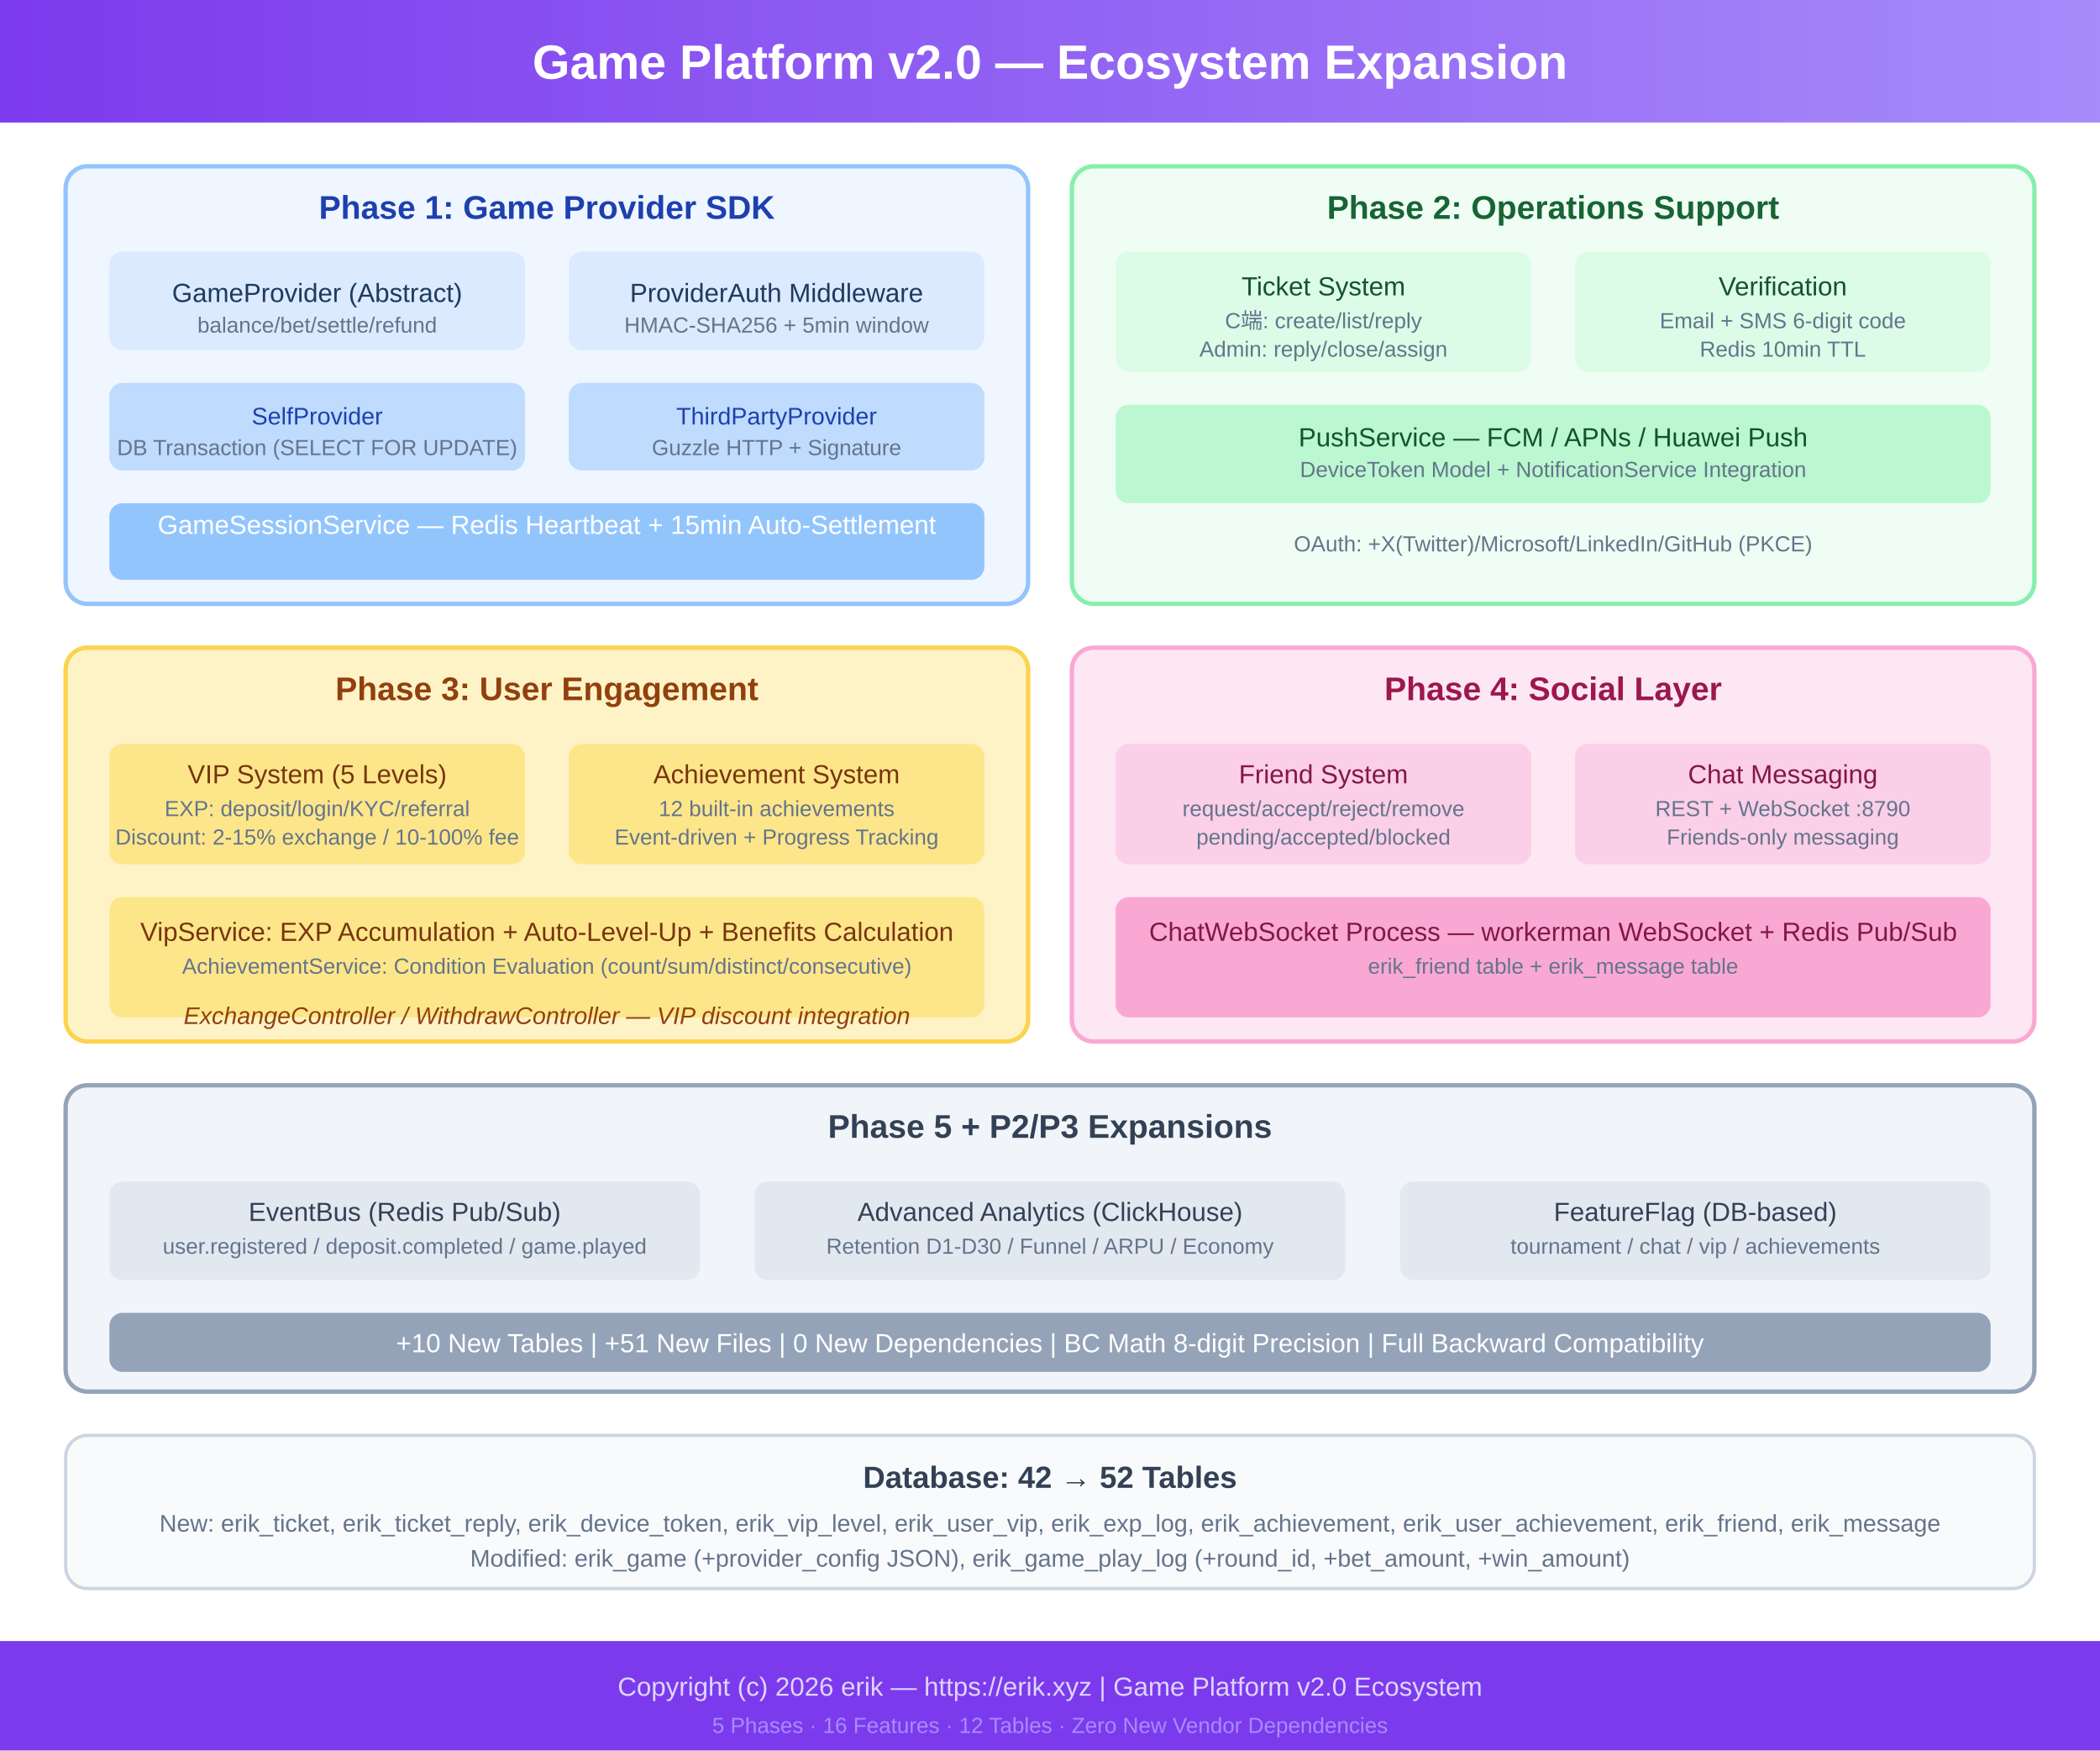
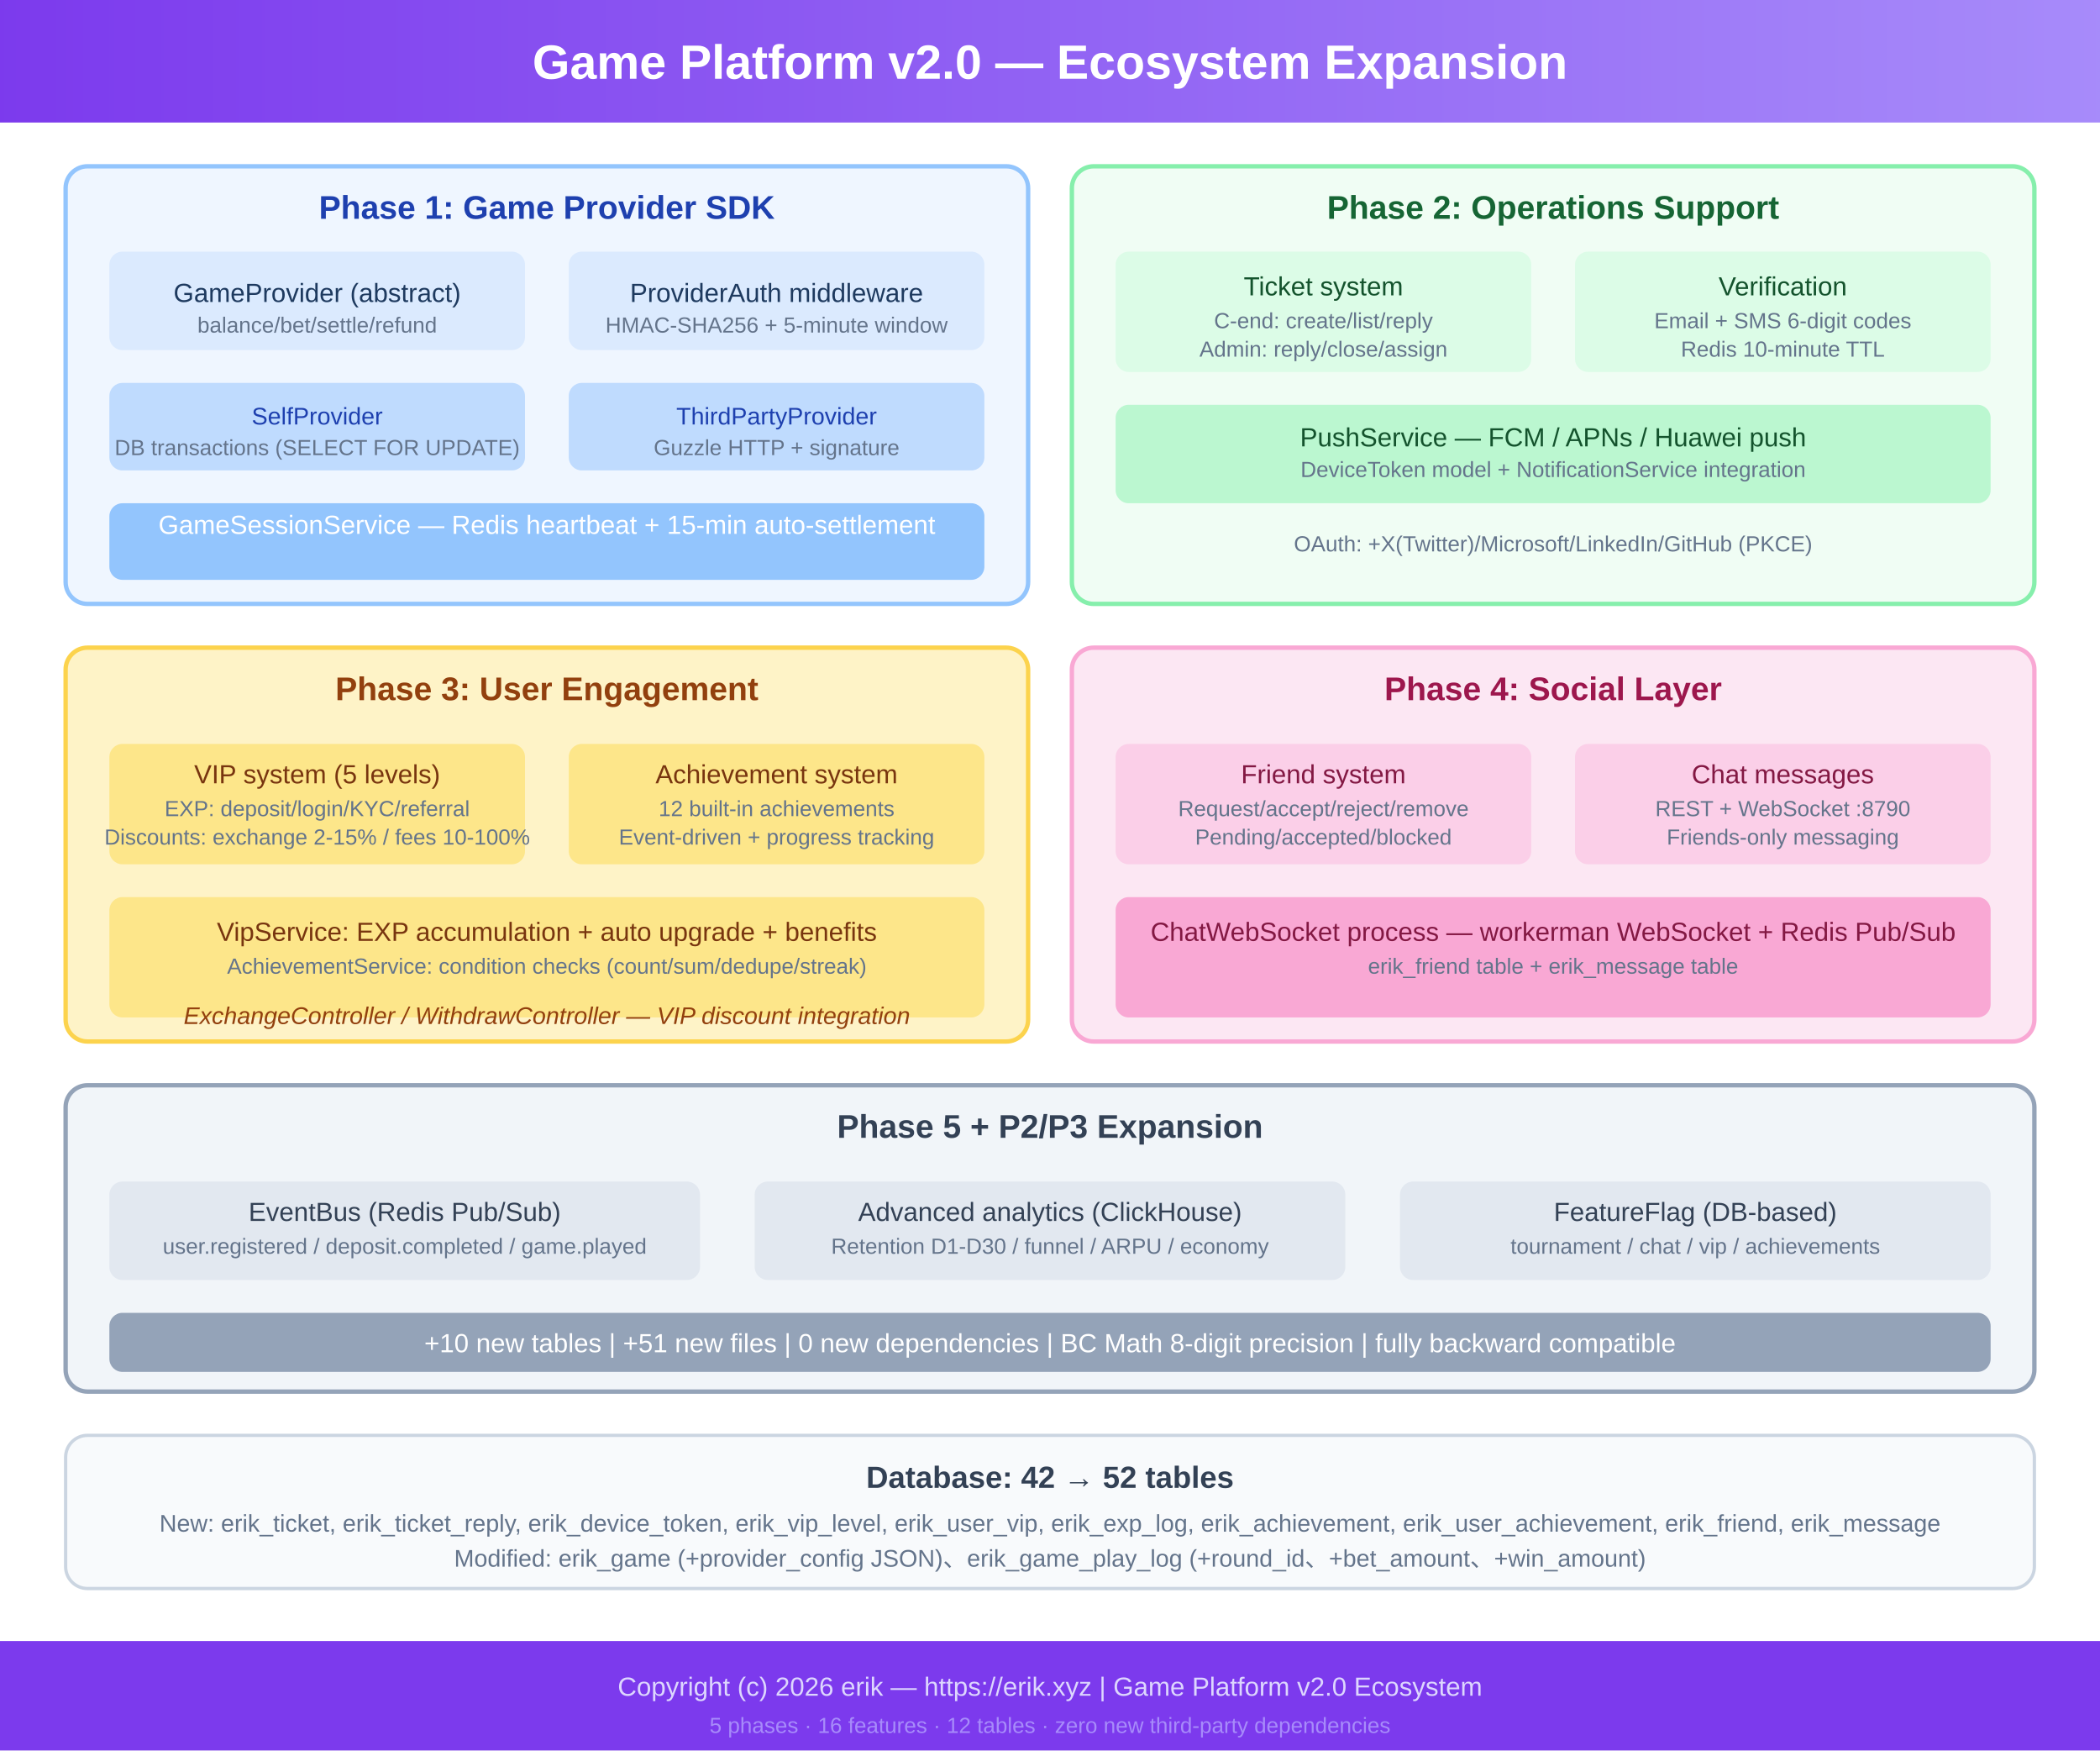
- <svg xmlns="http://www.w3.org/2000/svg" viewBox="0 0 960 800" font-family="Arial, 'Noto Sans SC', sans-serif">
+ <svg xmlns="http://www.w3.org/2000/svg" viewBox="0 0 960 800" font-family="Arial, 'Noto Sans SC', 'Noto Sans', sans-serif">
  <defs>
    <marker id="arrow" markerWidth="10" markerHeight="7" refX="10" refY="3.5" orient="auto">
      <polygon points="0 0, 10 3.5, 0 7" fill="#64748b" />
    </marker>
    <linearGradient id="hdr" x1="0" y1="0" x2="1" y2="0">
      <stop offset="0%" stop-color="#7c3aed" />
      <stop offset="100%" stop-color="#a78bfa" />
    </linearGradient>
    <linearGradient id="gradNew" x1="0" y1="0" x2="0" y2="1">
      <stop offset="0%" stop-color="#faf5ff" />
      <stop offset="100%" stop-color="#f3e8ff" />
    </linearGradient>
    <linearGradient id="gradProvider" x1="0" y1="0" x2="0" y2="1">
      <stop offset="0%" stop-color="#eff6ff" />
      <stop offset="100%" stop-color="#dbeafe" />
    </linearGradient>
  </defs>
  <rect width="960" height="800" fill="#ffffff" />
  <rect x="0" y="0" width="960" height="56" fill="url(#hdr)" />
  <text x="480" y="36" text-anchor="middle" fill="#fff" font-size="22" font-weight="bold">Game Platform v2.0 — Ecosystem Expansion</text>
  <rect x="30" y="76" width="440" height="200" rx="10" fill="#eff6ff" stroke="#93c5fd" stroke-width="2" />
  <text x="250" y="100" text-anchor="middle" fill="#1e40af" font-size="15" font-weight="bold">Phase 1: Game Provider SDK</text>
  <rect x="50" y="115" width="190" height="45" rx="6" fill="#dbeafe" />
-   <text x="145" y="138" text-anchor="middle" fill="#1e3a5f" font-size="12">GameProvider (Abstract)</text>
+   <text x="145" y="138" text-anchor="middle" fill="#1e3a5f" font-size="12">GameProvider (abstract)</text>
  <text x="145" y="152" text-anchor="middle" fill="#64748b" font-size="10">balance/bet/settle/refund</text>
  <rect x="260" y="115" width="190" height="45" rx="6" fill="#dbeafe" />
-   <text x="355" y="138" text-anchor="middle" fill="#1e3a5f" font-size="12">ProviderAuth Middleware</text>
-   <text x="355" y="152" text-anchor="middle" fill="#64748b" font-size="10">HMAC-SHA256 + 5min window</text>
+   <text x="355" y="138" text-anchor="middle" fill="#1e3a5f" font-size="12">ProviderAuth middleware</text>
+   <text x="355" y="152" text-anchor="middle" fill="#64748b" font-size="10">HMAC-SHA256 + 5-minute window</text>
  <rect x="50" y="175" width="190" height="40" rx="6" fill="#bfdbfe" />
  <text x="145" y="194" text-anchor="middle" fill="#1e40af" font-size="11">SelfProvider</text>
-   <text x="145" y="208" text-anchor="middle" fill="#64748b" font-size="10">DB Transaction (SELECT FOR UPDATE)</text>
+   <text x="145" y="208" text-anchor="middle" fill="#64748b" font-size="10">DB transactions (SELECT FOR UPDATE)</text>
  <rect x="260" y="175" width="190" height="40" rx="6" fill="#bfdbfe" />
  <text x="355" y="194" text-anchor="middle" fill="#1e40af" font-size="11">ThirdPartyProvider</text>
-   <text x="355" y="208" text-anchor="middle" fill="#64748b" font-size="10">Guzzle HTTP + Signature</text>
+   <text x="355" y="208" text-anchor="middle" fill="#64748b" font-size="10">Guzzle HTTP + signature</text>
  <rect x="50" y="230" width="400" height="35" rx="6" fill="#93c5fd" />
-   <text x="250" y="244" text-anchor="middle" fill="#fff" font-size="12">GameSessionService — Redis Heartbeat + 15min Auto-Settlement</text>
+   <text x="250" y="244" text-anchor="middle" fill="#fff" font-size="12">GameSessionService — Redis heartbeat + 15-min auto-settlement</text>
  <rect x="490" y="76" width="440" height="200" rx="10" fill="#f0fdf4" stroke="#86efac" stroke-width="2" />
  <text x="710" y="100" text-anchor="middle" fill="#166534" font-size="15" font-weight="bold">Phase 2: Operations Support</text>
  <rect x="510" y="115" width="190" height="55" rx="6" fill="#dcfce7" />
-   <text x="605" y="135" text-anchor="middle" fill="#14532d" font-size="12">Ticket System</text>
-   <text x="605" y="150" text-anchor="middle" fill="#64748b" font-size="10">C端: create/list/reply</text>
+   <text x="605" y="135" text-anchor="middle" fill="#14532d" font-size="12">Ticket system</text>
+   <text x="605" y="150" text-anchor="middle" fill="#64748b" font-size="10">C-end: create/list/reply</text>
  <text x="605" y="163" text-anchor="middle" fill="#64748b" font-size="10">Admin: reply/close/assign</text>
  <rect x="720" y="115" width="190" height="55" rx="6" fill="#dcfce7" />
  <text x="815" y="135" text-anchor="middle" fill="#14532d" font-size="12">Verification</text>
-   <text x="815" y="150" text-anchor="middle" fill="#64748b" font-size="10">Email + SMS 6-digit code</text>
-   <text x="815" y="163" text-anchor="middle" fill="#64748b" font-size="10">Redis 10min TTL</text>
+   <text x="815" y="150" text-anchor="middle" fill="#64748b" font-size="10">Email + SMS 6-digit codes</text>
+   <text x="815" y="163" text-anchor="middle" fill="#64748b" font-size="10">Redis 10-minute TTL</text>
  <rect x="510" y="185" width="400" height="45" rx="6" fill="#bbf7d0" />
-   <text x="710" y="204" text-anchor="middle" fill="#14532d" font-size="12">PushService — FCM / APNs / Huawei Push</text>
+   <text x="710" y="204" text-anchor="middle" fill="#14532d" font-size="12">PushService — FCM / APNs / Huawei push</text>
  <text x="710" y="252" text-anchor="middle" fill="#64748b" font-size="10">OAuth: +X(Twitter)/Microsoft/LinkedIn/GitHub (PKCE)</text>
-   <text x="710" y="218" text-anchor="middle" fill="#64748b" font-size="10">DeviceToken Model + NotificationService Integration</text>
+   <text x="710" y="218" text-anchor="middle" fill="#64748b" font-size="10">DeviceToken model + NotificationService integration</text>
  <rect x="30" y="296" width="440" height="180" rx="10" fill="#fef3c7" stroke="#fcd34d" stroke-width="2" />
  <text x="250" y="320" text-anchor="middle" fill="#92400e" font-size="15" font-weight="bold">Phase 3: User Engagement</text>
  <rect x="50" y="340" width="190" height="55" rx="6" fill="#fde68a" />
-   <text x="145" y="358" text-anchor="middle" fill="#78350f" font-size="12">VIP System (5 Levels)</text>
+   <text x="145" y="358" text-anchor="middle" fill="#78350f" font-size="12">VIP system (5 levels)</text>
  <text x="145" y="373" text-anchor="middle" fill="#64748b" font-size="10">EXP: deposit/login/KYC/referral</text>
-   <text x="145" y="386" text-anchor="middle" fill="#64748b" font-size="10">Discount: 2-15% exchange / 10-100% fee</text>
+   <text x="145" y="386" text-anchor="middle" fill="#64748b" font-size="10">Discounts: exchange 2-15% / fees 10-100%</text>
  <rect x="260" y="340" width="190" height="55" rx="6" fill="#fde68a" />
-   <text x="355" y="358" text-anchor="middle" fill="#78350f" font-size="12">Achievement System</text>
+   <text x="355" y="358" text-anchor="middle" fill="#78350f" font-size="12">Achievement system</text>
  <text x="355" y="373" text-anchor="middle" fill="#64748b" font-size="10">12 built-in achievements</text>
-   <text x="355" y="386" text-anchor="middle" fill="#64748b" font-size="10">Event-driven + Progress Tracking</text>
+   <text x="355" y="386" text-anchor="middle" fill="#64748b" font-size="10">Event-driven + progress tracking</text>
  <rect x="50" y="410" width="400" height="55" rx="6" fill="#fde68a" />
-   <text x="250" y="430" text-anchor="middle" fill="#78350f" font-size="12">VipService: EXP Accumulation + Auto-Level-Up + Benefits Calculation</text>
-   <text x="250" y="445" text-anchor="middle" fill="#64748b" font-size="10">AchievementService: Condition Evaluation (count/sum/distinct/consecutive)</text>
+   <text x="250" y="430" text-anchor="middle" fill="#78350f" font-size="12">VipService: EXP accumulation + auto upgrade + benefits</text>
+   <text x="250" y="445" text-anchor="middle" fill="#64748b" font-size="10">AchievementService: condition checks (count/sum/dedupe/streak)</text>
  <text x="250" y="468" text-anchor="middle" fill="#92400e" font-size="11" font-style="italic">ExchangeController / WithdrawController — VIP discount integration</text>
  <rect x="490" y="296" width="440" height="180" rx="10" fill="#fce7f3" stroke="#f9a8d4" stroke-width="2" />
  <text x="710" y="320" text-anchor="middle" fill="#9d174d" font-size="15" font-weight="bold">Phase 4: Social Layer</text>
  <rect x="510" y="340" width="190" height="55" rx="6" fill="#fbcfe8" />
-   <text x="605" y="358" text-anchor="middle" fill="#831843" font-size="12">Friend System</text>
-   <text x="605" y="373" text-anchor="middle" fill="#64748b" font-size="10">request/accept/reject/remove</text>
-   <text x="605" y="386" text-anchor="middle" fill="#64748b" font-size="10">pending/accepted/blocked</text>
+   <text x="605" y="358" text-anchor="middle" fill="#831843" font-size="12">Friend system</text>
+   <text x="605" y="373" text-anchor="middle" fill="#64748b" font-size="10">Request/accept/reject/remove</text>
+   <text x="605" y="386" text-anchor="middle" fill="#64748b" font-size="10">Pending/accepted/blocked</text>
  <rect x="720" y="340" width="190" height="55" rx="6" fill="#fbcfe8" />
-   <text x="815" y="358" text-anchor="middle" fill="#831843" font-size="12">Chat Messaging</text>
+   <text x="815" y="358" text-anchor="middle" fill="#831843" font-size="12">Chat messages</text>
  <text x="815" y="373" text-anchor="middle" fill="#64748b" font-size="10">REST + WebSocket :8790</text>
  <text x="815" y="386" text-anchor="middle" fill="#64748b" font-size="10">Friends-only messaging</text>
  <rect x="510" y="410" width="400" height="55" rx="6" fill="#f9a8d4" />
-   <text x="710" y="430" text-anchor="middle" fill="#831843" font-size="12">ChatWebSocket Process — workerman WebSocket + Redis Pub/Sub</text>
+   <text x="710" y="430" text-anchor="middle" fill="#831843" font-size="12">ChatWebSocket process — workerman WebSocket + Redis Pub/Sub</text>
  <text x="710" y="445" text-anchor="middle" fill="#64748b" font-size="10">erik_friend table + erik_message table</text>
  <rect x="30" y="496" width="900" height="140" rx="10" fill="#f1f5f9" stroke="#94a3b8" stroke-width="2" />
-   <text x="480" y="520" text-anchor="middle" fill="#334155" font-size="15" font-weight="bold">Phase 5 + P2/P3 Expansions</text>
+   <text x="480" y="520" text-anchor="middle" fill="#334155" font-size="15" font-weight="bold">Phase 5 + P2/P3 Expansion</text>
  <rect x="50" y="540" width="270" height="45" rx="6" fill="#e2e8f0" />
  <text x="185" y="558" text-anchor="middle" fill="#334155" font-size="12">EventBus (Redis Pub/Sub)</text>
  <text x="185" y="573" text-anchor="middle" fill="#64748b" font-size="10">user.registered / deposit.completed / game.played</text>
  <rect x="345" y="540" width="270" height="45" rx="6" fill="#e2e8f0" />
-   <text x="480" y="558" text-anchor="middle" fill="#334155" font-size="12">Advanced Analytics (ClickHouse)</text>
-   <text x="480" y="573" text-anchor="middle" fill="#64748b" font-size="10">Retention D1-D30 / Funnel / ARPU / Economy</text>
+   <text x="480" y="558" text-anchor="middle" fill="#334155" font-size="12">Advanced analytics (ClickHouse)</text>
+   <text x="480" y="573" text-anchor="middle" fill="#64748b" font-size="10">Retention D1-D30 / funnel / ARPU / economy</text>
  <rect x="640" y="540" width="270" height="45" rx="6" fill="#e2e8f0" />
  <text x="775" y="558" text-anchor="middle" fill="#334155" font-size="12">FeatureFlag (DB-based)</text>
  <text x="775" y="573" text-anchor="middle" fill="#64748b" font-size="10">tournament / chat / vip / achievements</text>
  <rect x="50" y="600" width="860" height="27" rx="6" fill="#94a3b8" />
-   <text x="480" y="618" text-anchor="middle" fill="#fff" font-size="12">+10 New Tables  |  +51 New Files  |  0 New Dependencies  |  BC Math 8-digit Precision  |  Full Backward Compatibility</text>
+   <text x="480" y="618" text-anchor="middle" fill="#fff" font-size="12">+10 new tables  |  +51 new files  |  0 new dependencies  |  BC Math 8-digit precision  |  fully backward compatible</text>
  <rect x="30" y="656" width="900" height="70" rx="10" fill="#f8fafc" stroke="#cbd5e1" stroke-width="1.5" />
-   <text x="480" y="680" text-anchor="middle" fill="#334155" font-size="14" font-weight="bold">Database: 42 → 52 Tables</text>
+   <text x="480" y="680" text-anchor="middle" fill="#334155" font-size="14" font-weight="bold">Database: 42 → 52 tables</text>
  <text x="480" y="700" text-anchor="middle" fill="#64748b" font-size="11">New: erik_ticket, erik_ticket_reply, erik_device_token, erik_vip_level, erik_user_vip, erik_exp_log, erik_achievement, erik_user_achievement, erik_friend, erik_message</text>
-   <text x="480" y="716" text-anchor="middle" fill="#64748b" font-size="11">Modified: erik_game (+provider_config JSON), erik_game_play_log (+round_id, +bet_amount, +win_amount)</text>
+   <text x="480" y="716" text-anchor="middle" fill="#64748b" font-size="11">Modified: erik_game (+provider_config JSON)、erik_game_play_log (+round_id、+bet_amount、+win_amount)</text>
  <rect x="0" y="750" width="960" height="50" fill="#7c3aed" />
  <text x="480" y="775" text-anchor="middle" fill="#ddd6fe" font-size="12">Copyright (c) 2026 erik — https://erik.xyz | Game Platform v2.0 Ecosystem</text>
-   <text x="480" y="792" text-anchor="middle" fill="#a78bfa" font-size="10">5 Phases · 16 Features · 12 Tables · Zero New Vendor Dependencies</text>
+   <text x="480" y="792" text-anchor="middle" fill="#a78bfa" font-size="10">5 phases · 16 features · 12 tables · zero new third-party dependencies</text>
</svg>
